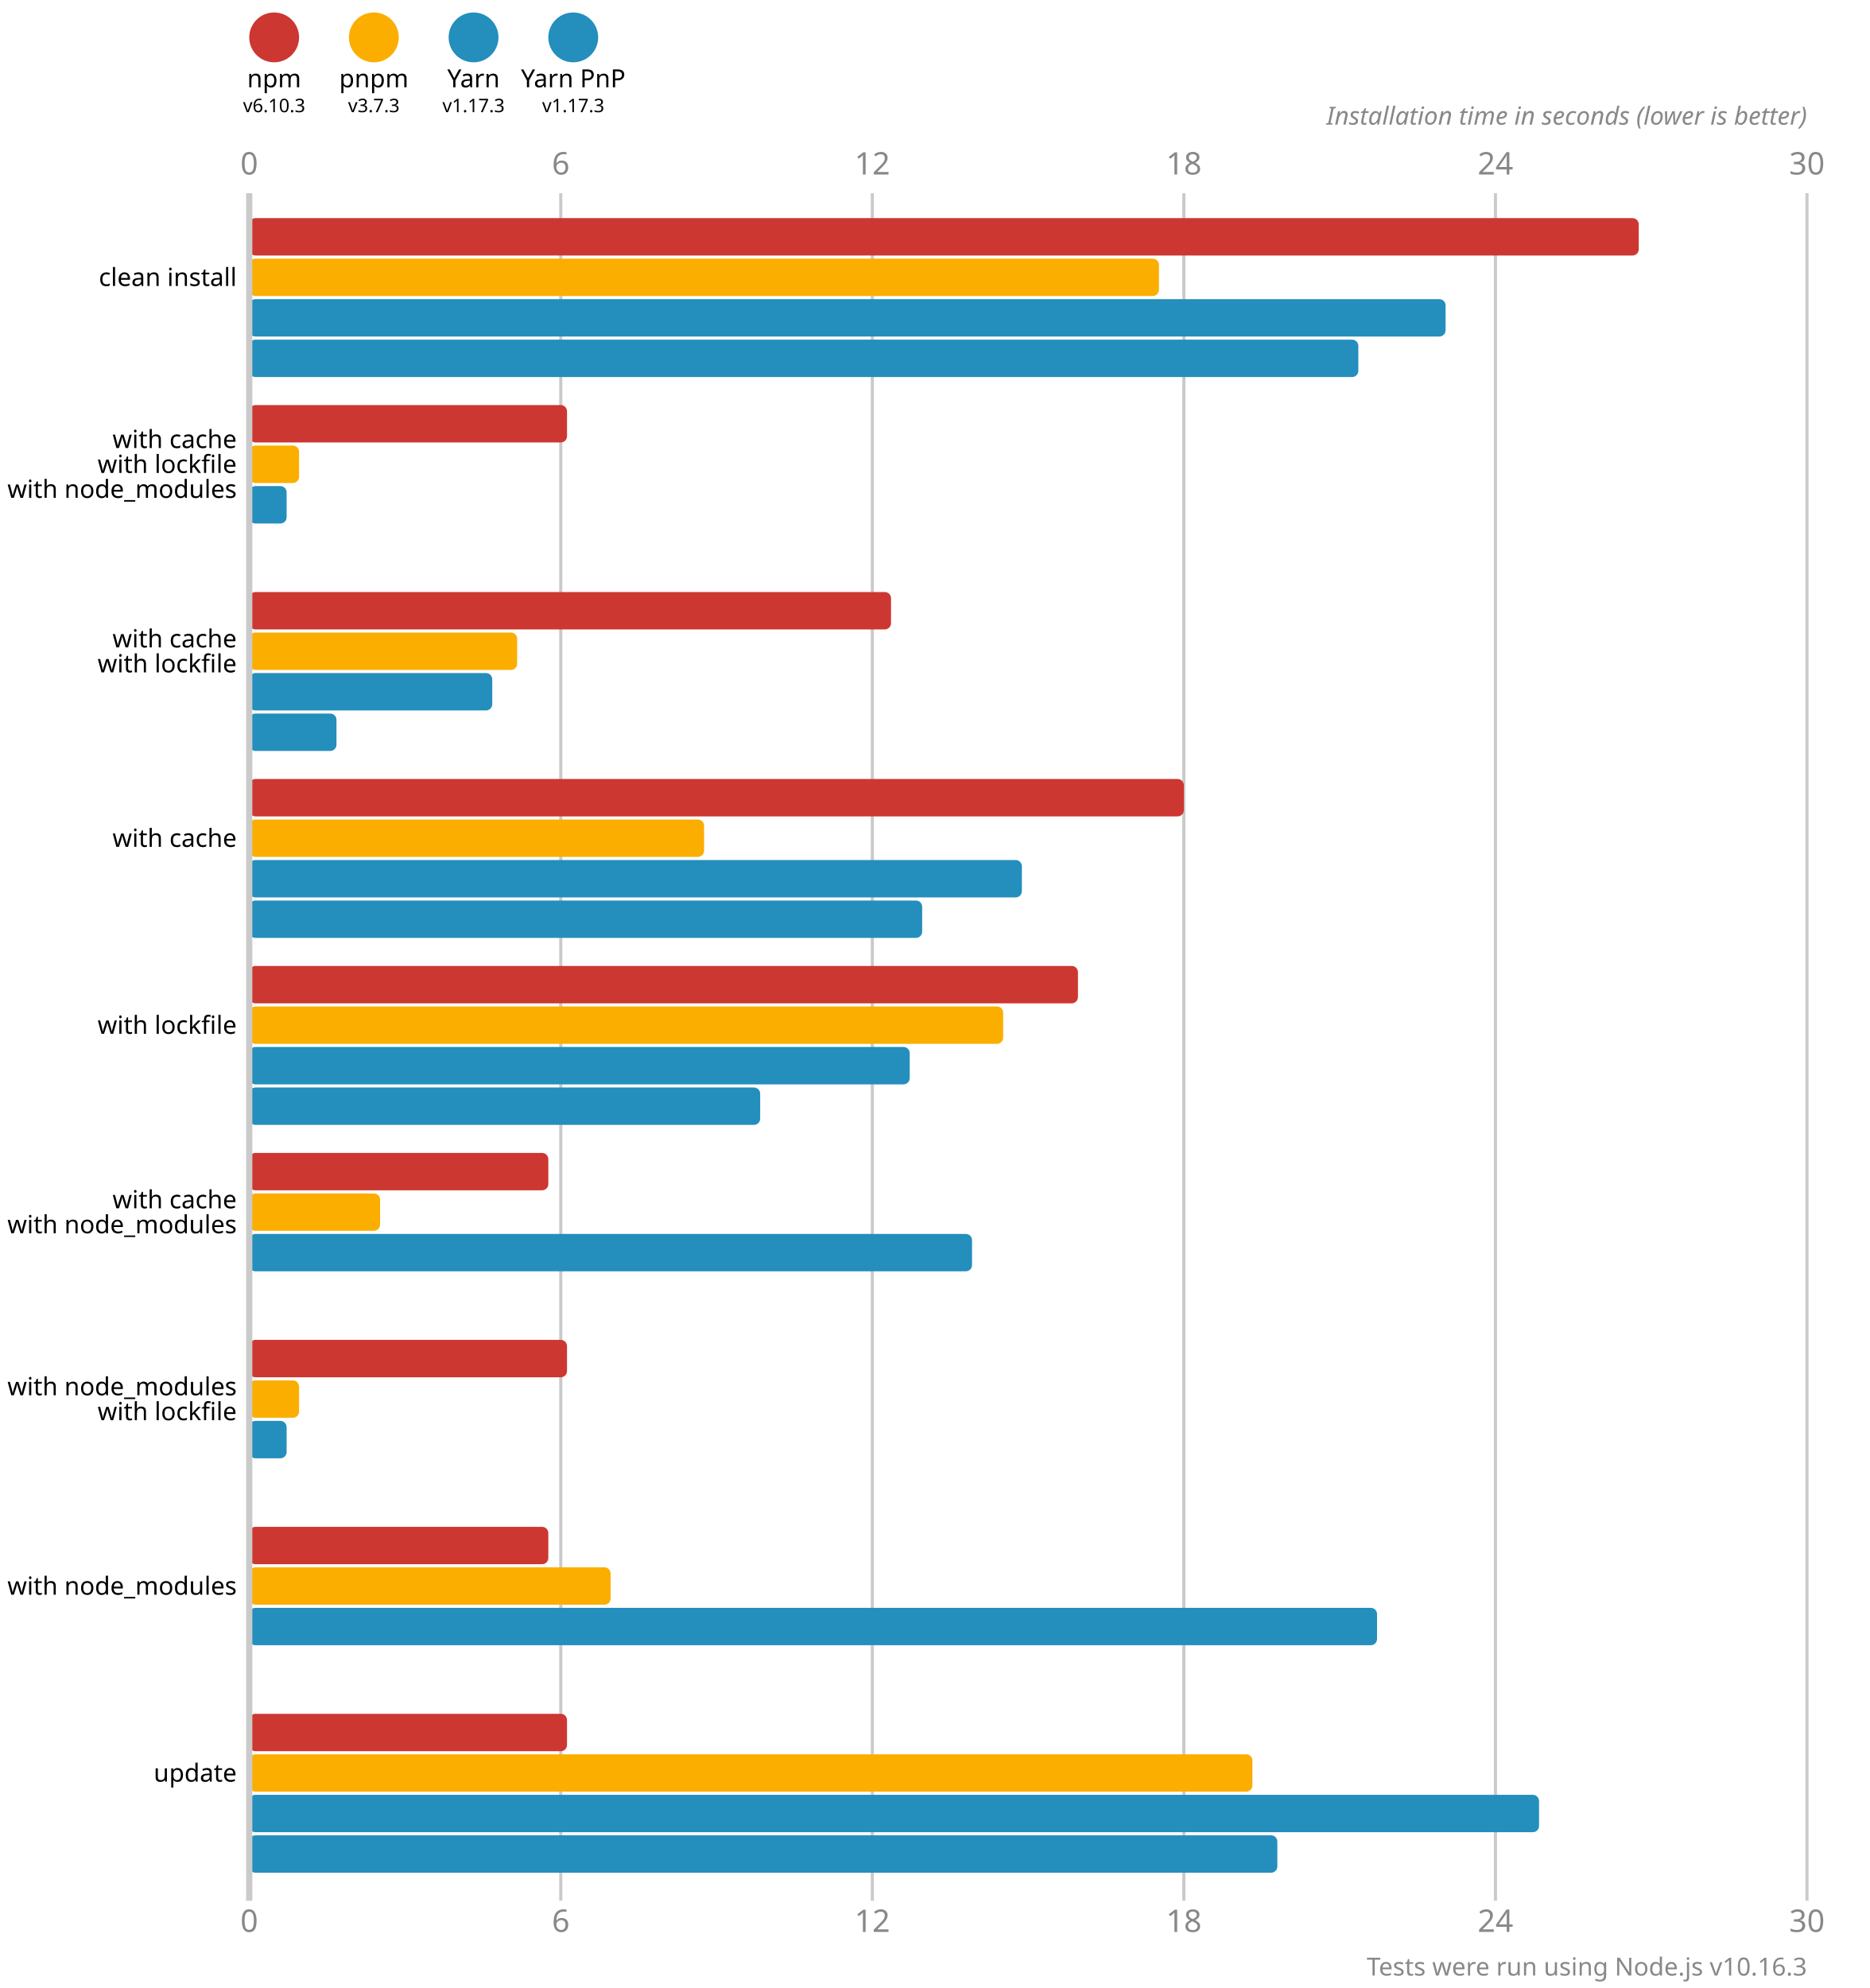
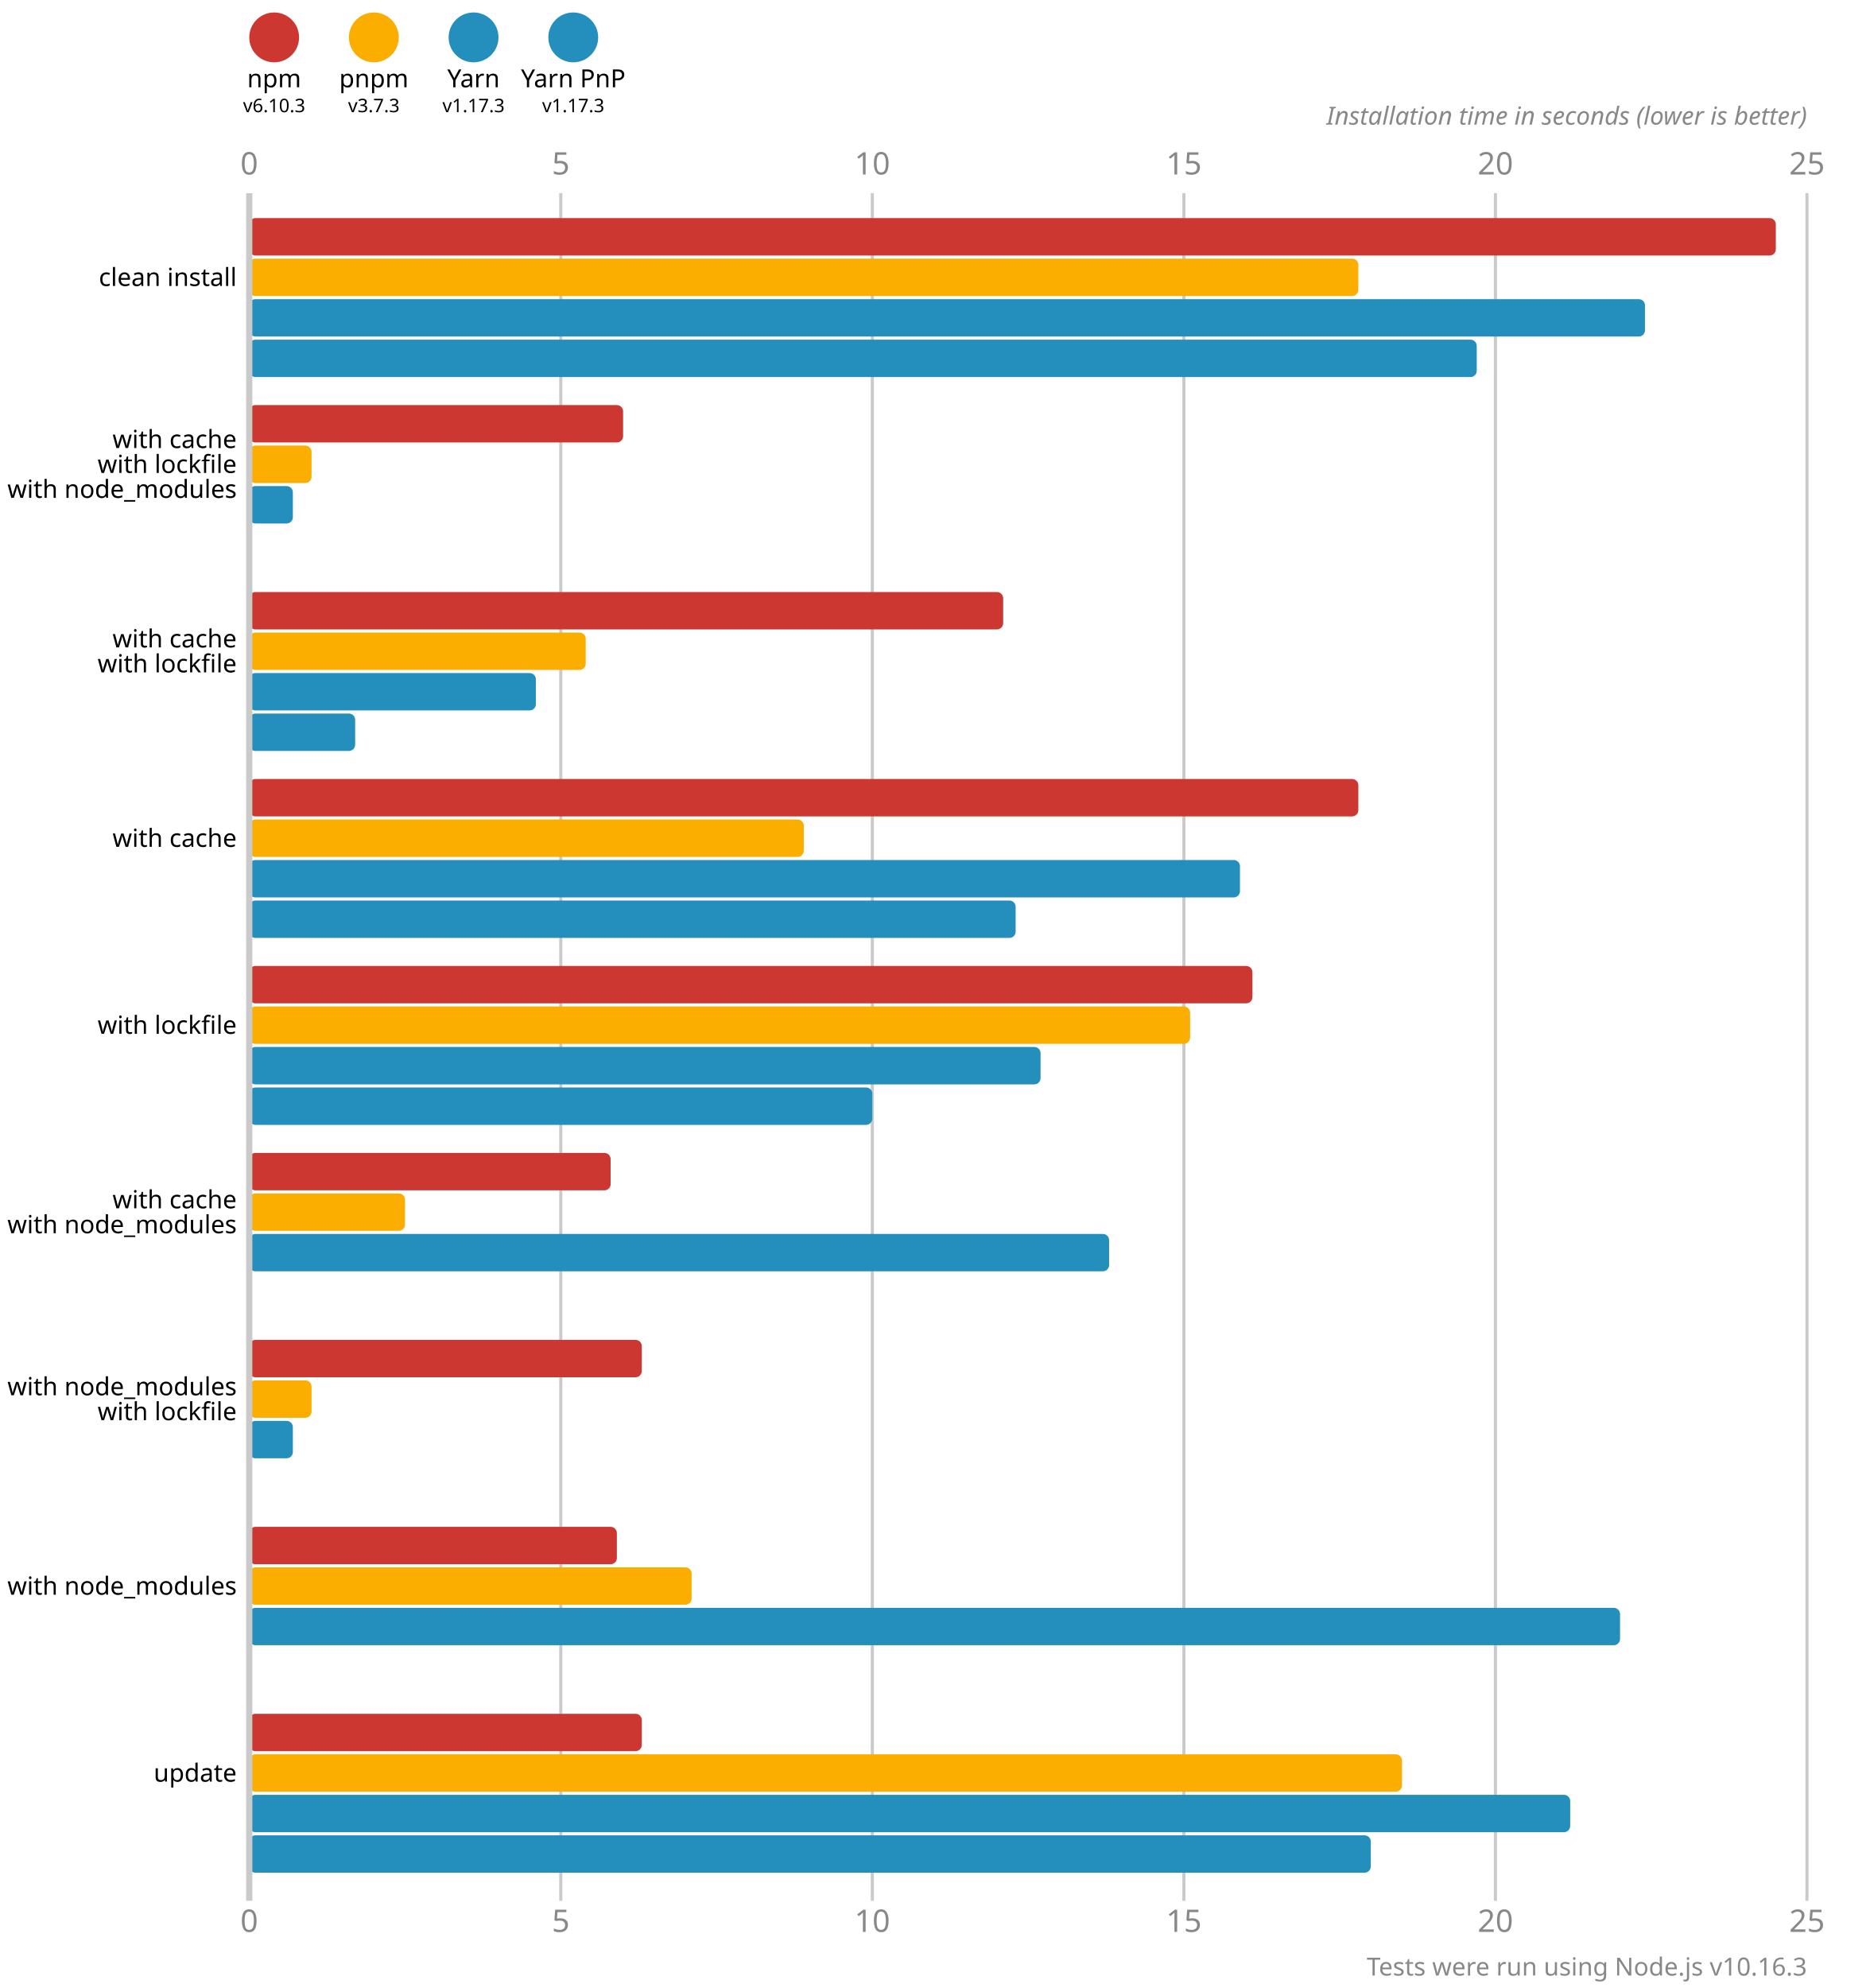
<svg xmlns="http://www.w3.org/2000/svg" version="1.1" viewBox="0 0 300 319">
  <style>
    .font { font-family: sans-serif; }
    .s3 { font-size: 3px; }
    .s4 { font-size: 4px; }
    .s5 { font-size: 5px; }
    .line { stroke: #cacaca; }
    .width { stroke-width: 0.5; }
    .text { fill: #888; }
  </style>
  <circle cx="44" cy="6" r="4" fill="#cd3731" />
  <text x="44" y="14" class="font s4" text-anchor="middle">npm</text>
  <text x="44" y="18" class="font s3" text-anchor="middle">v6.10.3</text>
  <circle cx="60" cy="6" r="4" fill="#fbae00" />
  <text x="60" y="14" class="font s4" text-anchor="middle">pnpm</text>
  <text x="60" y="18" class="font s3" text-anchor="middle">v3.7.3</text>
  <circle cx="76" cy="6" r="4" fill="#248ebd" />
  <text x="76" y="14" class="font s4" text-anchor="middle">Yarn</text>
  <text x="76" y="18" class="font s3" text-anchor="middle">v1.17.3</text>
  <circle cx="92" cy="6" r="4" fill="#248ebd" />
  <text x="92" y="14" class="font s4" text-anchor="middle">Yarn PnP</text>
  <text x="92" y="18" class="font s3" text-anchor="middle">v1.17.3</text>
  <text x="40" y="28" class="font s5 text" text-anchor="middle">0</text>
  <text x="40" y="310" class="font s5 text" text-anchor="middle">0</text>
  <line x1="90" y1="31" x2="90" y2="305" class="line width" />
-   <text x="90" y="28" class="font s5 text" text-anchor="middle">6</text>
-   <text x="90" y="310" class="font s5 text" text-anchor="middle">6</text>
+   <text x="90" y="28" class="font s5 text" text-anchor="middle">5</text>
+   <text x="90" y="310" class="font s5 text" text-anchor="middle">5</text>
  <line x1="140" y1="31" x2="140" y2="305" class="line width" />
-   <text x="140" y="28" class="font s5 text" text-anchor="middle">12</text>
-   <text x="140" y="310" class="font s5 text" text-anchor="middle">12</text>
+   <text x="140" y="28" class="font s5 text" text-anchor="middle">10</text>
+   <text x="140" y="310" class="font s5 text" text-anchor="middle">10</text>
  <line x1="190" y1="31" x2="190" y2="305" class="line width" />
-   <text x="190" y="28" class="font s5 text" text-anchor="middle">18</text>
-   <text x="190" y="310" class="font s5 text" text-anchor="middle">18</text>
+   <text x="190" y="28" class="font s5 text" text-anchor="middle">15</text>
+   <text x="190" y="310" class="font s5 text" text-anchor="middle">15</text>
  <line x1="240" y1="31" x2="240" y2="305" class="line width" />
-   <text x="240" y="28" class="font s5 text" text-anchor="middle">24</text>
-   <text x="240" y="310" class="font s5 text" text-anchor="middle">24</text>
+   <text x="240" y="28" class="font s5 text" text-anchor="middle">20</text>
+   <text x="240" y="310" class="font s5 text" text-anchor="middle">20</text>
  <line x1="290" y1="31" x2="290" y2="305" class="line width" />
-   <text x="290" y="28" class="font s5 text" text-anchor="middle">30</text>
-   <text x="290" y="310" class="font s5 text" text-anchor="middle">30</text>
+   <text x="290" y="28" class="font s5 text" text-anchor="middle">25</text>
+   <text x="290" y="310" class="font s5 text" text-anchor="middle">25</text>
  <text x="290" y="20" class="font s4 text" font-style="italic" text-anchor="end">Installation time in seconds (lower is better)</text>
-   <rect x="40" y="35" width="223" height="6" fill="#cd3731" rx="1" ry="1" />
-   <rect x="40" y="41.5" width="146" height="6" fill="#fbae00" rx="1" ry="1" />
-   <rect x="40" y="48" width="192" height="6" fill="#248ebd" rx="1" ry="1" />
-   <rect x="40" y="54.5" width="178" height="6" fill="#248ebd" rx="1" ry="1" />
-   <rect x="40" y="65" width="51" height="6" fill="#cd3731" rx="1" ry="1" />
-   <rect x="40" y="71.5" width="8" height="6" fill="#fbae00" rx="1" ry="1" />
-   <rect x="40" y="78" width="6" height="6" fill="#248ebd" rx="1" ry="1" />
+   <rect x="40" y="35" width="245" height="6" fill="#cd3731" rx="1" ry="1" />
+   <rect x="40" y="41.5" width="178" height="6" fill="#fbae00" rx="1" ry="1" />
+   <rect x="40" y="48" width="224" height="6" fill="#248ebd" rx="1" ry="1" />
+   <rect x="40" y="54.5" width="197" height="6" fill="#248ebd" rx="1" ry="1" />
+   <rect x="40" y="65" width="60" height="6" fill="#cd3731" rx="1" ry="1" />
+   <rect x="40" y="71.5" width="10" height="6" fill="#fbae00" rx="1" ry="1" />
+   <rect x="40" y="78" width="7" height="6" fill="#248ebd" rx="1" ry="1" />
  <rect x="40" y="84.5" width="0" height="6" fill="#248ebd" rx="1" ry="1" />
-   <rect x="40" y="95" width="103" height="6" fill="#cd3731" rx="1" ry="1" />
-   <rect x="40" y="101.5" width="43" height="6" fill="#fbae00" rx="1" ry="1" />
-   <rect x="40" y="108" width="39" height="6" fill="#248ebd" rx="1" ry="1" />
-   <rect x="40" y="114.5" width="14" height="6" fill="#248ebd" rx="1" ry="1" />
-   <rect x="40" y="125" width="150" height="6" fill="#cd3731" rx="1" ry="1" />
-   <rect x="40" y="131.5" width="73" height="6" fill="#fbae00" rx="1" ry="1" />
-   <rect x="40" y="138" width="124" height="6" fill="#248ebd" rx="1" ry="1" />
-   <rect x="40" y="144.5" width="108" height="6" fill="#248ebd" rx="1" ry="1" />
-   <rect x="40" y="155" width="133" height="6" fill="#cd3731" rx="1" ry="1" />
-   <rect x="40" y="161.5" width="121" height="6" fill="#fbae00" rx="1" ry="1" />
-   <rect x="40" y="168" width="106" height="6" fill="#248ebd" rx="1" ry="1" />
-   <rect x="40" y="174.5" width="82" height="6" fill="#248ebd" rx="1" ry="1" />
-   <rect x="40" y="185" width="48" height="6" fill="#cd3731" rx="1" ry="1" />
-   <rect x="40" y="191.5" width="21" height="6" fill="#fbae00" rx="1" ry="1" />
-   <rect x="40" y="198" width="116" height="6" fill="#248ebd" rx="1" ry="1" />
+   <rect x="40" y="95" width="121" height="6" fill="#cd3731" rx="1" ry="1" />
+   <rect x="40" y="101.5" width="54" height="6" fill="#fbae00" rx="1" ry="1" />
+   <rect x="40" y="108" width="46" height="6" fill="#248ebd" rx="1" ry="1" />
+   <rect x="40" y="114.5" width="17" height="6" fill="#248ebd" rx="1" ry="1" />
+   <rect x="40" y="125" width="178" height="6" fill="#cd3731" rx="1" ry="1" />
+   <rect x="40" y="131.5" width="89" height="6" fill="#fbae00" rx="1" ry="1" />
+   <rect x="40" y="138" width="159" height="6" fill="#248ebd" rx="1" ry="1" />
+   <rect x="40" y="144.5" width="123" height="6" fill="#248ebd" rx="1" ry="1" />
+   <rect x="40" y="155" width="161" height="6" fill="#cd3731" rx="1" ry="1" />
+   <rect x="40" y="161.5" width="151" height="6" fill="#fbae00" rx="1" ry="1" />
+   <rect x="40" y="168" width="127" height="6" fill="#248ebd" rx="1" ry="1" />
+   <rect x="40" y="174.5" width="100" height="6" fill="#248ebd" rx="1" ry="1" />
+   <rect x="40" y="185" width="58" height="6" fill="#cd3731" rx="1" ry="1" />
+   <rect x="40" y="191.5" width="25" height="6" fill="#fbae00" rx="1" ry="1" />
+   <rect x="40" y="198" width="138" height="6" fill="#248ebd" rx="1" ry="1" />
  <rect x="40" y="204.5" width="0" height="6" fill="#248ebd" rx="1" ry="1" />
-   <rect x="40" y="215" width="51" height="6" fill="#cd3731" rx="1" ry="1" />
-   <rect x="40" y="221.5" width="8" height="6" fill="#fbae00" rx="1" ry="1" />
-   <rect x="40" y="228" width="6" height="6" fill="#248ebd" rx="1" ry="1" />
+   <rect x="40" y="215" width="63" height="6" fill="#cd3731" rx="1" ry="1" />
+   <rect x="40" y="221.5" width="10" height="6" fill="#fbae00" rx="1" ry="1" />
+   <rect x="40" y="228" width="7" height="6" fill="#248ebd" rx="1" ry="1" />
  <rect x="40" y="234.5" width="0" height="6" fill="#248ebd" rx="1" ry="1" />
-   <rect x="40" y="245" width="48" height="6" fill="#cd3731" rx="1" ry="1" />
-   <rect x="40" y="251.5" width="58" height="6" fill="#fbae00" rx="1" ry="1" />
-   <rect x="40" y="258" width="181" height="6" fill="#248ebd" rx="1" ry="1" />
+   <rect x="40" y="245" width="59" height="6" fill="#cd3731" rx="1" ry="1" />
+   <rect x="40" y="251.5" width="71" height="6" fill="#fbae00" rx="1" ry="1" />
+   <rect x="40" y="258" width="220" height="6" fill="#248ebd" rx="1" ry="1" />
  <rect x="40" y="264.5" width="0" height="6" fill="#248ebd" rx="1" ry="1" />
-   <rect x="40" y="275" width="51" height="6" fill="#cd3731" rx="1" ry="1" />
-   <rect x="40" y="281.5" width="161" height="6" fill="#fbae00" rx="1" ry="1" />
-   <rect x="40" y="288" width="207" height="6" fill="#248ebd" rx="1" ry="1" />
-   <rect x="40" y="294.5" width="165" height="6" fill="#248ebd" rx="1" ry="1" />
+   <rect x="40" y="275" width="63" height="6" fill="#cd3731" rx="1" ry="1" />
+   <rect x="40" y="281.5" width="185" height="6" fill="#fbae00" rx="1" ry="1" />
+   <rect x="40" y="288" width="212" height="6" fill="#248ebd" rx="1" ry="1" />
+   <rect x="40" y="294.5" width="180" height="6" fill="#248ebd" rx="1" ry="1" />
  <line x1="40" y1="31" x2="40" y2="305" class="line" />
  <text x="38" y="44.5" class="font s4" dominant-baseline="middle" text-anchor="end">clean install</text>
  <text x="38" y="70.5" class="font s4" dominant-baseline="middle" text-anchor="end">with cache</text>
  <text x="38" y="74.5" class="font s4" dominant-baseline="middle" text-anchor="end">with lockfile</text>
  <text x="38" y="78.5" class="font s4" dominant-baseline="middle" text-anchor="end">with node_modules</text>
  <text x="38" y="102.5" class="font s4" dominant-baseline="middle" text-anchor="end">with cache</text>
  <text x="38" y="106.5" class="font s4" dominant-baseline="middle" text-anchor="end">with lockfile</text>
  <text x="38" y="134.5" class="font s4" dominant-baseline="middle" text-anchor="end">with cache</text>
  <text x="38" y="164.5" class="font s4" dominant-baseline="middle" text-anchor="end">with lockfile</text>
  <text x="38" y="192.5" class="font s4" dominant-baseline="middle" text-anchor="end">with cache</text>
  <text x="38" y="196.5" class="font s4" dominant-baseline="middle" text-anchor="end">with node_modules</text>
  <text x="38" y="222.5" class="font s4" dominant-baseline="middle" text-anchor="end">with node_modules</text>
  <text x="38" y="226.5" class="font s4" dominant-baseline="middle" text-anchor="end">with lockfile</text>
  <text x="38" y="254.5" class="font s4" dominant-baseline="middle" text-anchor="end">with node_modules</text>
  <text x="38" y="284.5" class="font s4" dominant-baseline="middle" text-anchor="end">update</text>
  <text x="290" y="317" class="font s4 text" text-anchor="end">Tests were run using Node.js v10.16.3</text>
</svg>
